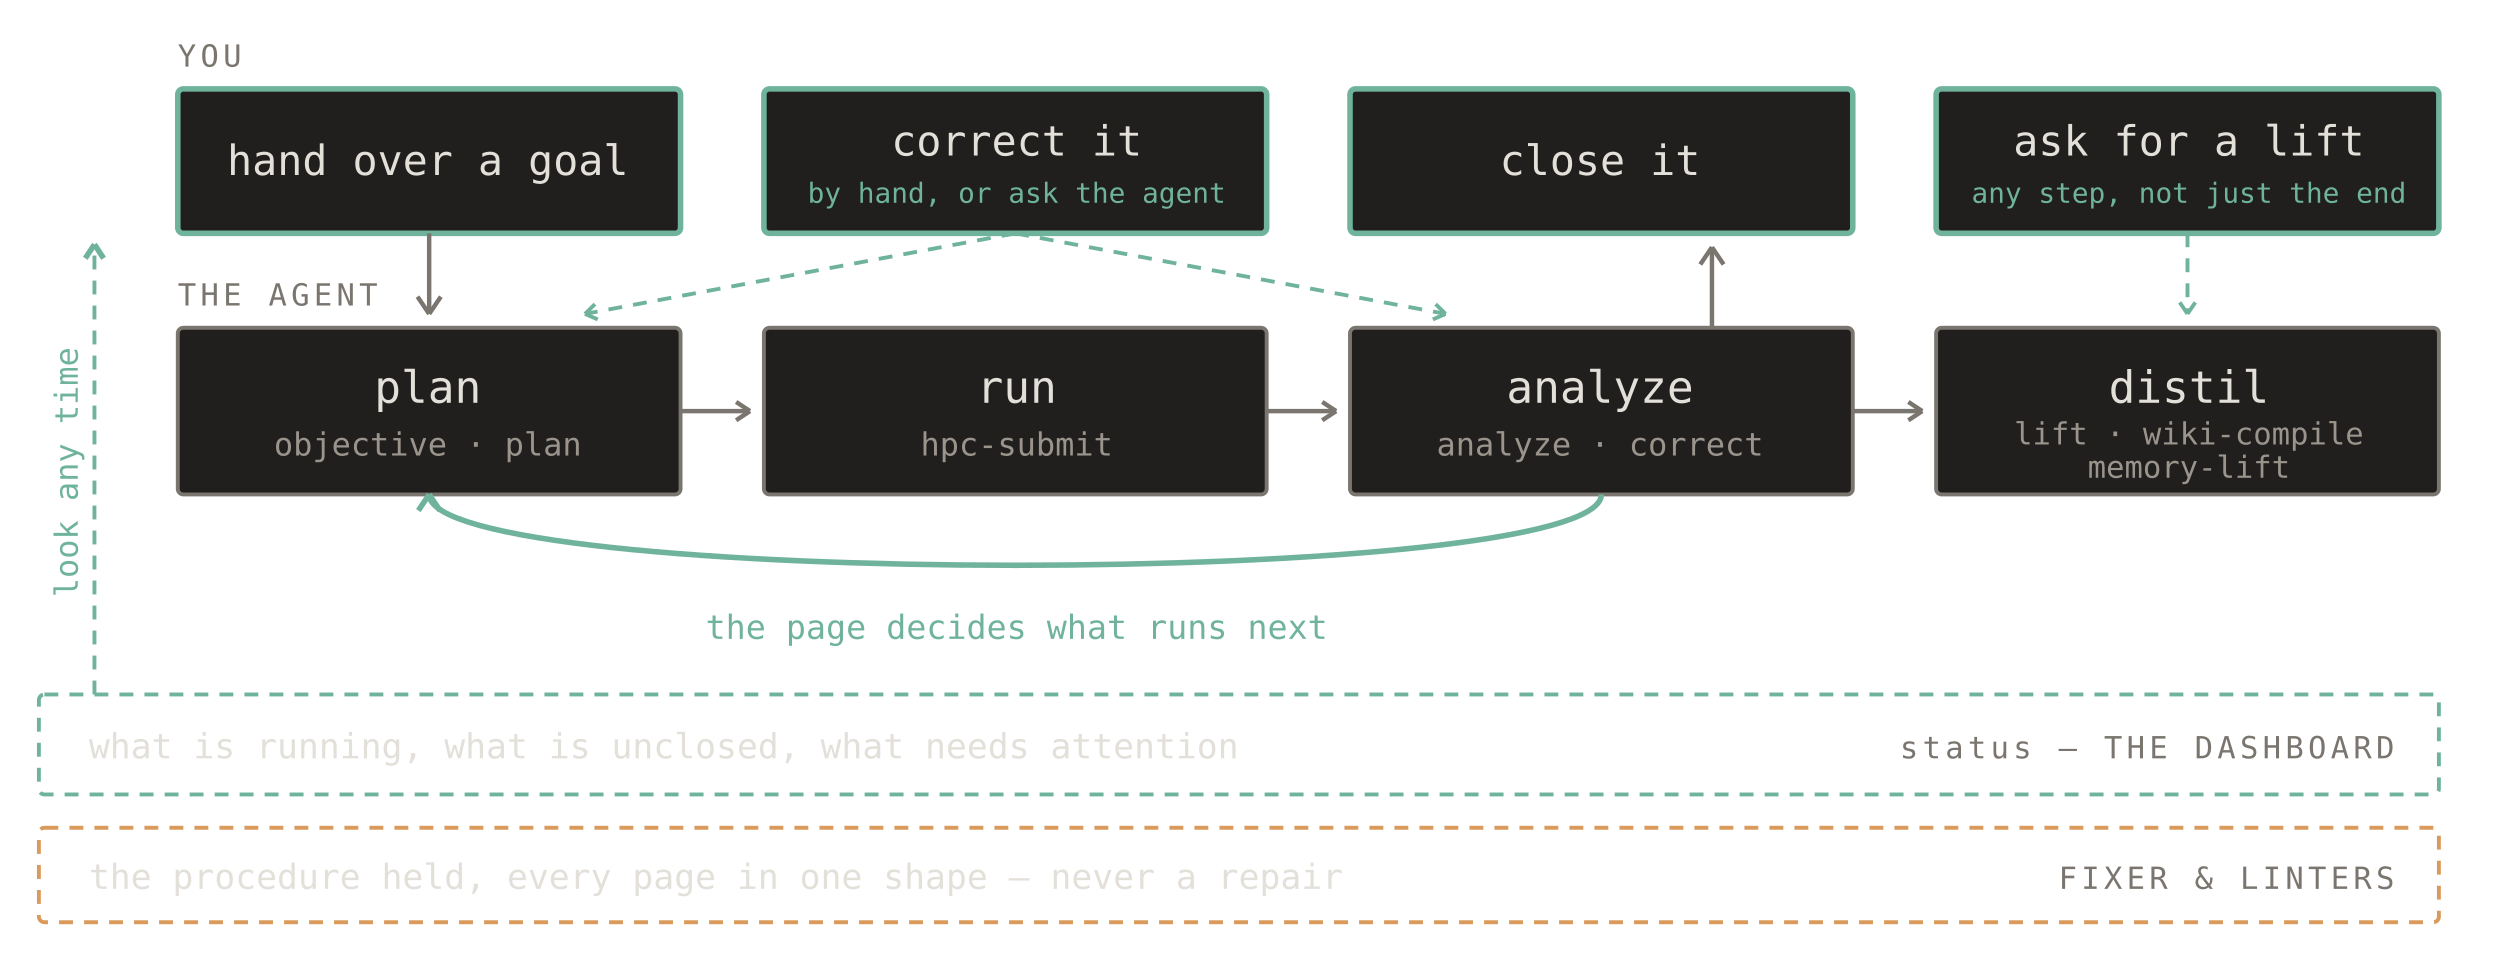
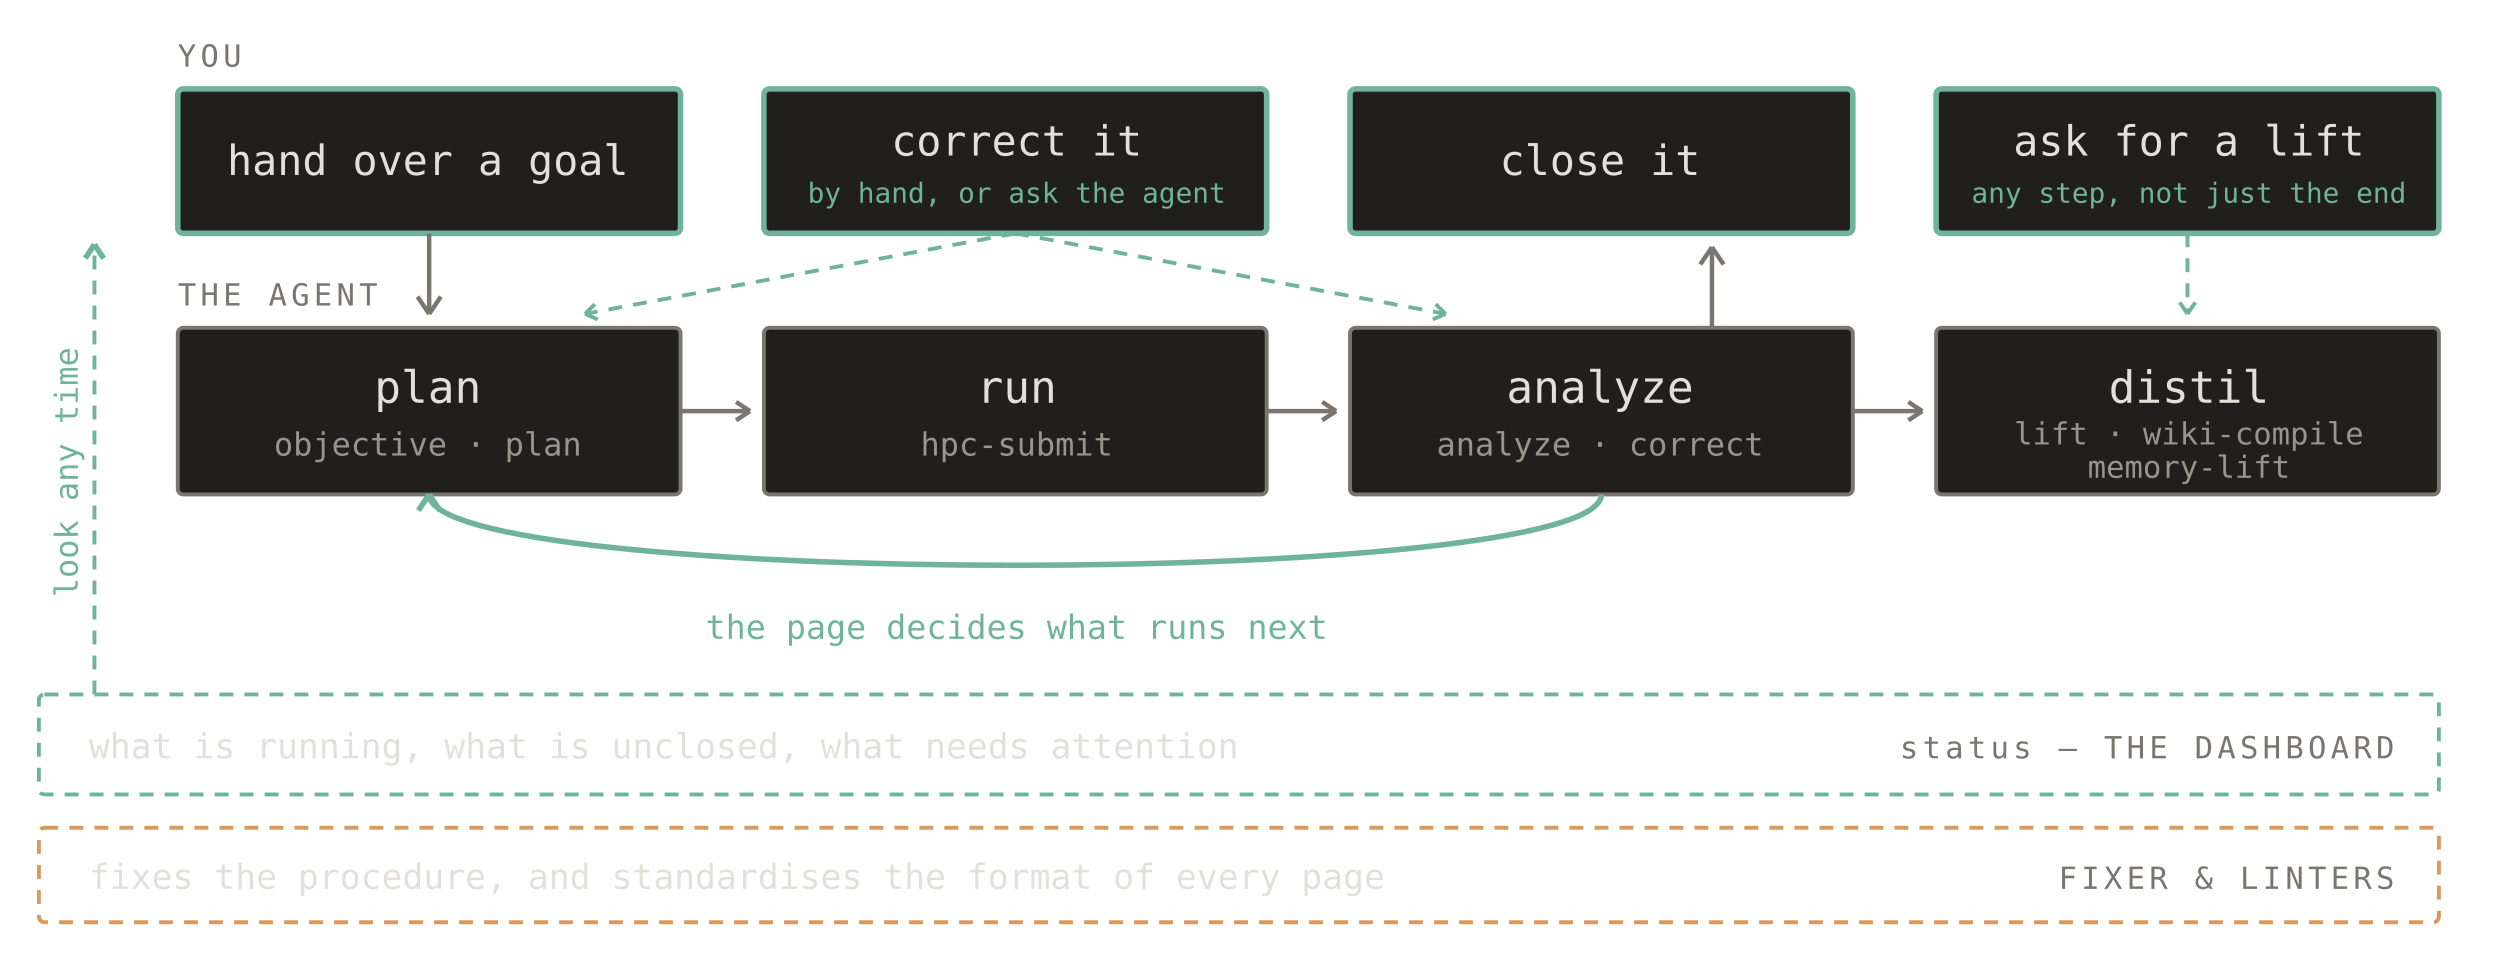
- <svg xmlns="http://www.w3.org/2000/svg" viewBox="0 0 900 344" role="img" aria-label="Two lanes and two bands. Top, what only you do: hand over a goal, correct it at any step, close it, ask for a lift. Below it, what the agent does: plan, run, analyze, distil, each naming the skills it drives, with an arc returning from analyze to plan where the page decides what runs next. Beneath both, the dashboard showing what is running, unclosed and needing attention; and the fixer with the linters, holding the procedure and keeping every page in one shape without repairing anything.">
+ <svg xmlns="http://www.w3.org/2000/svg" viewBox="0 0 900 344" role="img" aria-label="Two lanes and two bands. Top, what only you do: hand over a goal, correct it at any step, close it, ask for a lift. Below it, what the agent does: plan, run, analyze, distil, each naming the skills it drives, with an arc returning from analyze to plan where the page decides what runs next. Beneath both, the dashboard showing what is running, unclosed and needing attention; and the fixer with the linters, which fix the procedure and standardise the format of every page.">
  <text font-family="ui-monospace,SFMono-Regular,Menlo,Consolas,monospace" fill="#7A756E" letter-spacing="0.14em" x="64" y="24" text-anchor="start" style="font-size:11px">YOU</text>
  <rect fill="#201F1D" stroke="#6FB39C" stroke-width="2" x="64" y="32" width="181" height="52" rx="2" />
  <text font-family="ui-monospace,SFMono-Regular,Menlo,Consolas,monospace" fill="#E3E0DA" x="154" y="63" text-anchor="middle" style="font-size:15px">hand over a goal</text>
  <rect fill="#201F1D" stroke="#6FB39C" stroke-width="2" x="275" y="32" width="181" height="52" rx="2" />
  <text font-family="ui-monospace,SFMono-Regular,Menlo,Consolas,monospace" fill="#E3E0DA" x="366" y="56" text-anchor="middle" style="font-size:15px">correct it</text>
  <text font-family="ui-monospace,SFMono-Regular,Menlo,Consolas,monospace" fill="#6FB39C" x="366" y="73" text-anchor="middle" style="font-size:10px">by hand, or ask the agent</text>
  <rect fill="#201F1D" stroke="#6FB39C" stroke-width="2" x="486" y="32" width="181" height="52" rx="2" />
  <text font-family="ui-monospace,SFMono-Regular,Menlo,Consolas,monospace" fill="#E3E0DA" x="576" y="63" text-anchor="middle" style="font-size:15px">close it</text>
  <rect fill="#201F1D" stroke="#6FB39C" stroke-width="2" x="697" y="32" width="181" height="52" rx="2" />
  <text font-family="ui-monospace,SFMono-Regular,Menlo,Consolas,monospace" fill="#E3E0DA" x="788" y="56" text-anchor="middle" style="font-size:15px">ask for a lift</text>
  <text font-family="ui-monospace,SFMono-Regular,Menlo,Consolas,monospace" fill="#6FB39C" x="788" y="73" text-anchor="middle" style="font-size:10px">any step, not just the end</text>
  <text font-family="ui-monospace,SFMono-Regular,Menlo,Consolas,monospace" fill="#7A756E" letter-spacing="0.14em" x="64" y="110" text-anchor="start" style="font-size:11px">THE AGENT</text>
  <rect fill="#201F1D" stroke="#7A756E" stroke-width="1.4" x="64" y="118" width="181" height="60" rx="2" />
  <text font-family="ui-monospace,SFMono-Regular,Menlo,Consolas,monospace" fill="#E3E0DA" x="154" y="145" text-anchor="middle" style="font-size:16px">plan</text>
  <text font-family="ui-monospace,SFMono-Regular,Menlo,Consolas,monospace" fill="#9A948C" x="154" y="164" text-anchor="middle" style="font-size:11.5px">objective · plan</text>
  <rect fill="#201F1D" stroke="#7A756E" stroke-width="1.4" x="275" y="118" width="181" height="60" rx="2" />
  <text font-family="ui-monospace,SFMono-Regular,Menlo,Consolas,monospace" fill="#E3E0DA" x="366" y="145" text-anchor="middle" style="font-size:16px">run</text>
  <text font-family="ui-monospace,SFMono-Regular,Menlo,Consolas,monospace" fill="#9A948C" x="366" y="164" text-anchor="middle" style="font-size:11.5px">hpc-submit</text>
  <rect fill="#201F1D" stroke="#7A756E" stroke-width="1.4" x="486" y="118" width="181" height="60" rx="2" />
  <text font-family="ui-monospace,SFMono-Regular,Menlo,Consolas,monospace" fill="#E3E0DA" x="576" y="145" text-anchor="middle" style="font-size:16px">analyze</text>
  <text font-family="ui-monospace,SFMono-Regular,Menlo,Consolas,monospace" fill="#9A948C" x="576" y="164" text-anchor="middle" style="font-size:11.5px">analyze · correct</text>
  <rect fill="#201F1D" stroke="#7A756E" stroke-width="1.4" x="697" y="118" width="181" height="60" rx="2" />
  <text font-family="ui-monospace,SFMono-Regular,Menlo,Consolas,monospace" fill="#E3E0DA" x="788" y="145" text-anchor="middle" style="font-size:16px">distil</text>
  <text font-family="ui-monospace,SFMono-Regular,Menlo,Consolas,monospace" fill="#9A948C" x="788" y="160" text-anchor="middle" style="font-size:11px">lift · wiki-compile</text>
  <text font-family="ui-monospace,SFMono-Regular,Menlo,Consolas,monospace" fill="#9A948C" x="788" y="172" text-anchor="middle" style="font-size:11px">memory-lift</text>
  <line fill="none" stroke="#7A756E" stroke-width="1.6" x1="154.5" y1="84.0" x2="154.5" y2="113.0" />
  <line fill="none" stroke="#7A756E" stroke-width="1.6" x1="154.5" y1="113.0" x2="150.3" y2="106.8" />
  <line fill="none" stroke="#7A756E" stroke-width="1.6" x1="154.5" y1="113.0" x2="158.7" y2="106.8" />
  <line fill="none" stroke="#7A756E" stroke-width="1.6" x1="616.3" y1="118.0" x2="616.3" y2="89.0" />
  <line fill="none" stroke="#7A756E" stroke-width="1.6" x1="616.3" y1="89.0" x2="620.5" y2="95.2" />
  <line fill="none" stroke="#7A756E" stroke-width="1.6" x1="616.3" y1="89.0" x2="612.1" y2="95.2" />
  <line fill="none" stroke="#6FB39C" stroke-width="1.4" stroke-dasharray="5 4" x1="365.5" y1="84.0" x2="520.4" y2="113.0" />
  <line fill="none" stroke="#6FB39C" stroke-width="1.4" stroke-dasharray="5 4" x1="520.4" y1="113.0" x2="513.5" y2="116.0" />
  <line fill="none" stroke="#6FB39C" stroke-width="1.4" stroke-dasharray="5 4" x1="520.4" y1="113.0" x2="515.0" y2="107.7" />
  <line fill="none" stroke="#6FB39C" stroke-width="1.4" stroke-dasharray="5 4" x1="365.5" y1="84.0" x2="210.6" y2="113.0" />
  <line fill="none" stroke="#6FB39C" stroke-width="1.4" stroke-dasharray="5 4" x1="210.6" y1="113.0" x2="216.0" y2="107.7" />
  <line fill="none" stroke="#6FB39C" stroke-width="1.4" stroke-dasharray="5 4" x1="210.6" y1="113.0" x2="217.5" y2="116.0" />
  <line fill="none" stroke="#6FB39C" stroke-width="1.4" stroke-dasharray="5 4" x1="787.5" y1="84.0" x2="787.5" y2="113.0" />
  <line fill="none" stroke="#6FB39C" stroke-width="1.4" stroke-dasharray="5 4" x1="787.5" y1="113.0" x2="783.3" y2="106.8" />
  <line fill="none" stroke="#6FB39C" stroke-width="1.4" stroke-dasharray="5 4" x1="787.5" y1="113.0" x2="791.7" y2="106.8" />
  <line fill="none" stroke="#7A756E" stroke-width="1.6" x1="245.0" y1="148.0" x2="270.0" y2="148.0" />
  <line fill="none" stroke="#7A756E" stroke-width="1.6" x1="270.0" y1="148.0" x2="265.0" y2="151.3" />
  <line fill="none" stroke="#7A756E" stroke-width="1.6" x1="270.0" y1="148.0" x2="265.0" y2="144.7" />
  <line fill="none" stroke="#7A756E" stroke-width="1.6" x1="456.0" y1="148.0" x2="481.0" y2="148.0" />
  <line fill="none" stroke="#7A756E" stroke-width="1.6" x1="481.0" y1="148.0" x2="476.0" y2="151.3" />
  <line fill="none" stroke="#7A756E" stroke-width="1.6" x1="481.0" y1="148.0" x2="476.0" y2="144.7" />
  <line fill="none" stroke="#7A756E" stroke-width="1.6" x1="667.0" y1="148.0" x2="692.0" y2="148.0" />
  <line fill="none" stroke="#7A756E" stroke-width="1.6" x1="692.0" y1="148.0" x2="687.0" y2="151.3" />
  <line fill="none" stroke="#7A756E" stroke-width="1.6" x1="692.0" y1="148.0" x2="687.0" y2="144.7" />
  <path fill="none" stroke="#6FB39C" stroke-width="2" d="M576.5,178 C576.5,212 154.5,212 154.5,178" />
  <line fill="none" stroke="#6FB39C" stroke-width="2" x1="154.5" y1="178.0" x2="158.4" y2="183.8" />
  <line fill="none" stroke="#6FB39C" stroke-width="2" x1="154.5" y1="178.0" x2="150.6" y2="183.8" />
  <text font-family="ui-monospace,SFMono-Regular,Menlo,Consolas,monospace" fill="#6FB39C" x="366" y="230" text-anchor="middle" style="font-size:12px">the page decides what runs next</text>
  <rect fill="none" stroke="#6FB39C" stroke-width="1.4" stroke-dasharray="5 4" x="14" y="250" width="864" height="36" rx="2" />
  <text font-family="ui-monospace,SFMono-Regular,Menlo,Consolas,monospace" fill="#E3E0DA" x="32" y="273" text-anchor="start" style="font-size:12.5px">what is running, what is unclosed, what needs attention</text>
  <text font-family="ui-monospace,SFMono-Regular,Menlo,Consolas,monospace" fill="#7A756E" letter-spacing="0.14em" x="862" y="273" text-anchor="end" style="font-size:11px">status — THE DASHBOARD</text>
  <line fill="none" stroke="#6FB39C" stroke-width="1.4" stroke-dasharray="5 4" x1="34" y1="250" x2="34" y2="92" />
  <line fill="none" stroke="#6FB39C" stroke-width="2" x1="34.0" y1="88.0" x2="37.3" y2="93.0" />
  <line fill="none" stroke="#6FB39C" stroke-width="2" x1="34.0" y1="88.0" x2="30.7" y2="93.0" />
  <text font-family="ui-monospace,SFMono-Regular,Menlo,Consolas,monospace" fill="#6FB39C" x="-170" y="28" text-anchor="middle" style="font-size:11.5px" transform="rotate(-90 0 0)">look any time</text>
  <rect fill="none" stroke="#D99A5B" stroke-width="1.4" stroke-dasharray="5 4" x="14" y="298" width="864" height="34" rx="2" />
-   <text font-family="ui-monospace,SFMono-Regular,Menlo,Consolas,monospace" fill="#E3E0DA" x="32" y="320" text-anchor="start" style="font-size:12.5px">the procedure held, every page in one shape — never a repair</text>
+   <text font-family="ui-monospace,SFMono-Regular,Menlo,Consolas,monospace" fill="#E3E0DA" x="32" y="320" text-anchor="start" style="font-size:12.5px">fixes the procedure, and standardises the format of every page</text>
  <text font-family="ui-monospace,SFMono-Regular,Menlo,Consolas,monospace" fill="#7A756E" letter-spacing="0.14em" x="862" y="320" text-anchor="end" style="font-size:11px">FIXER &amp; LINTERS</text>
</svg>
